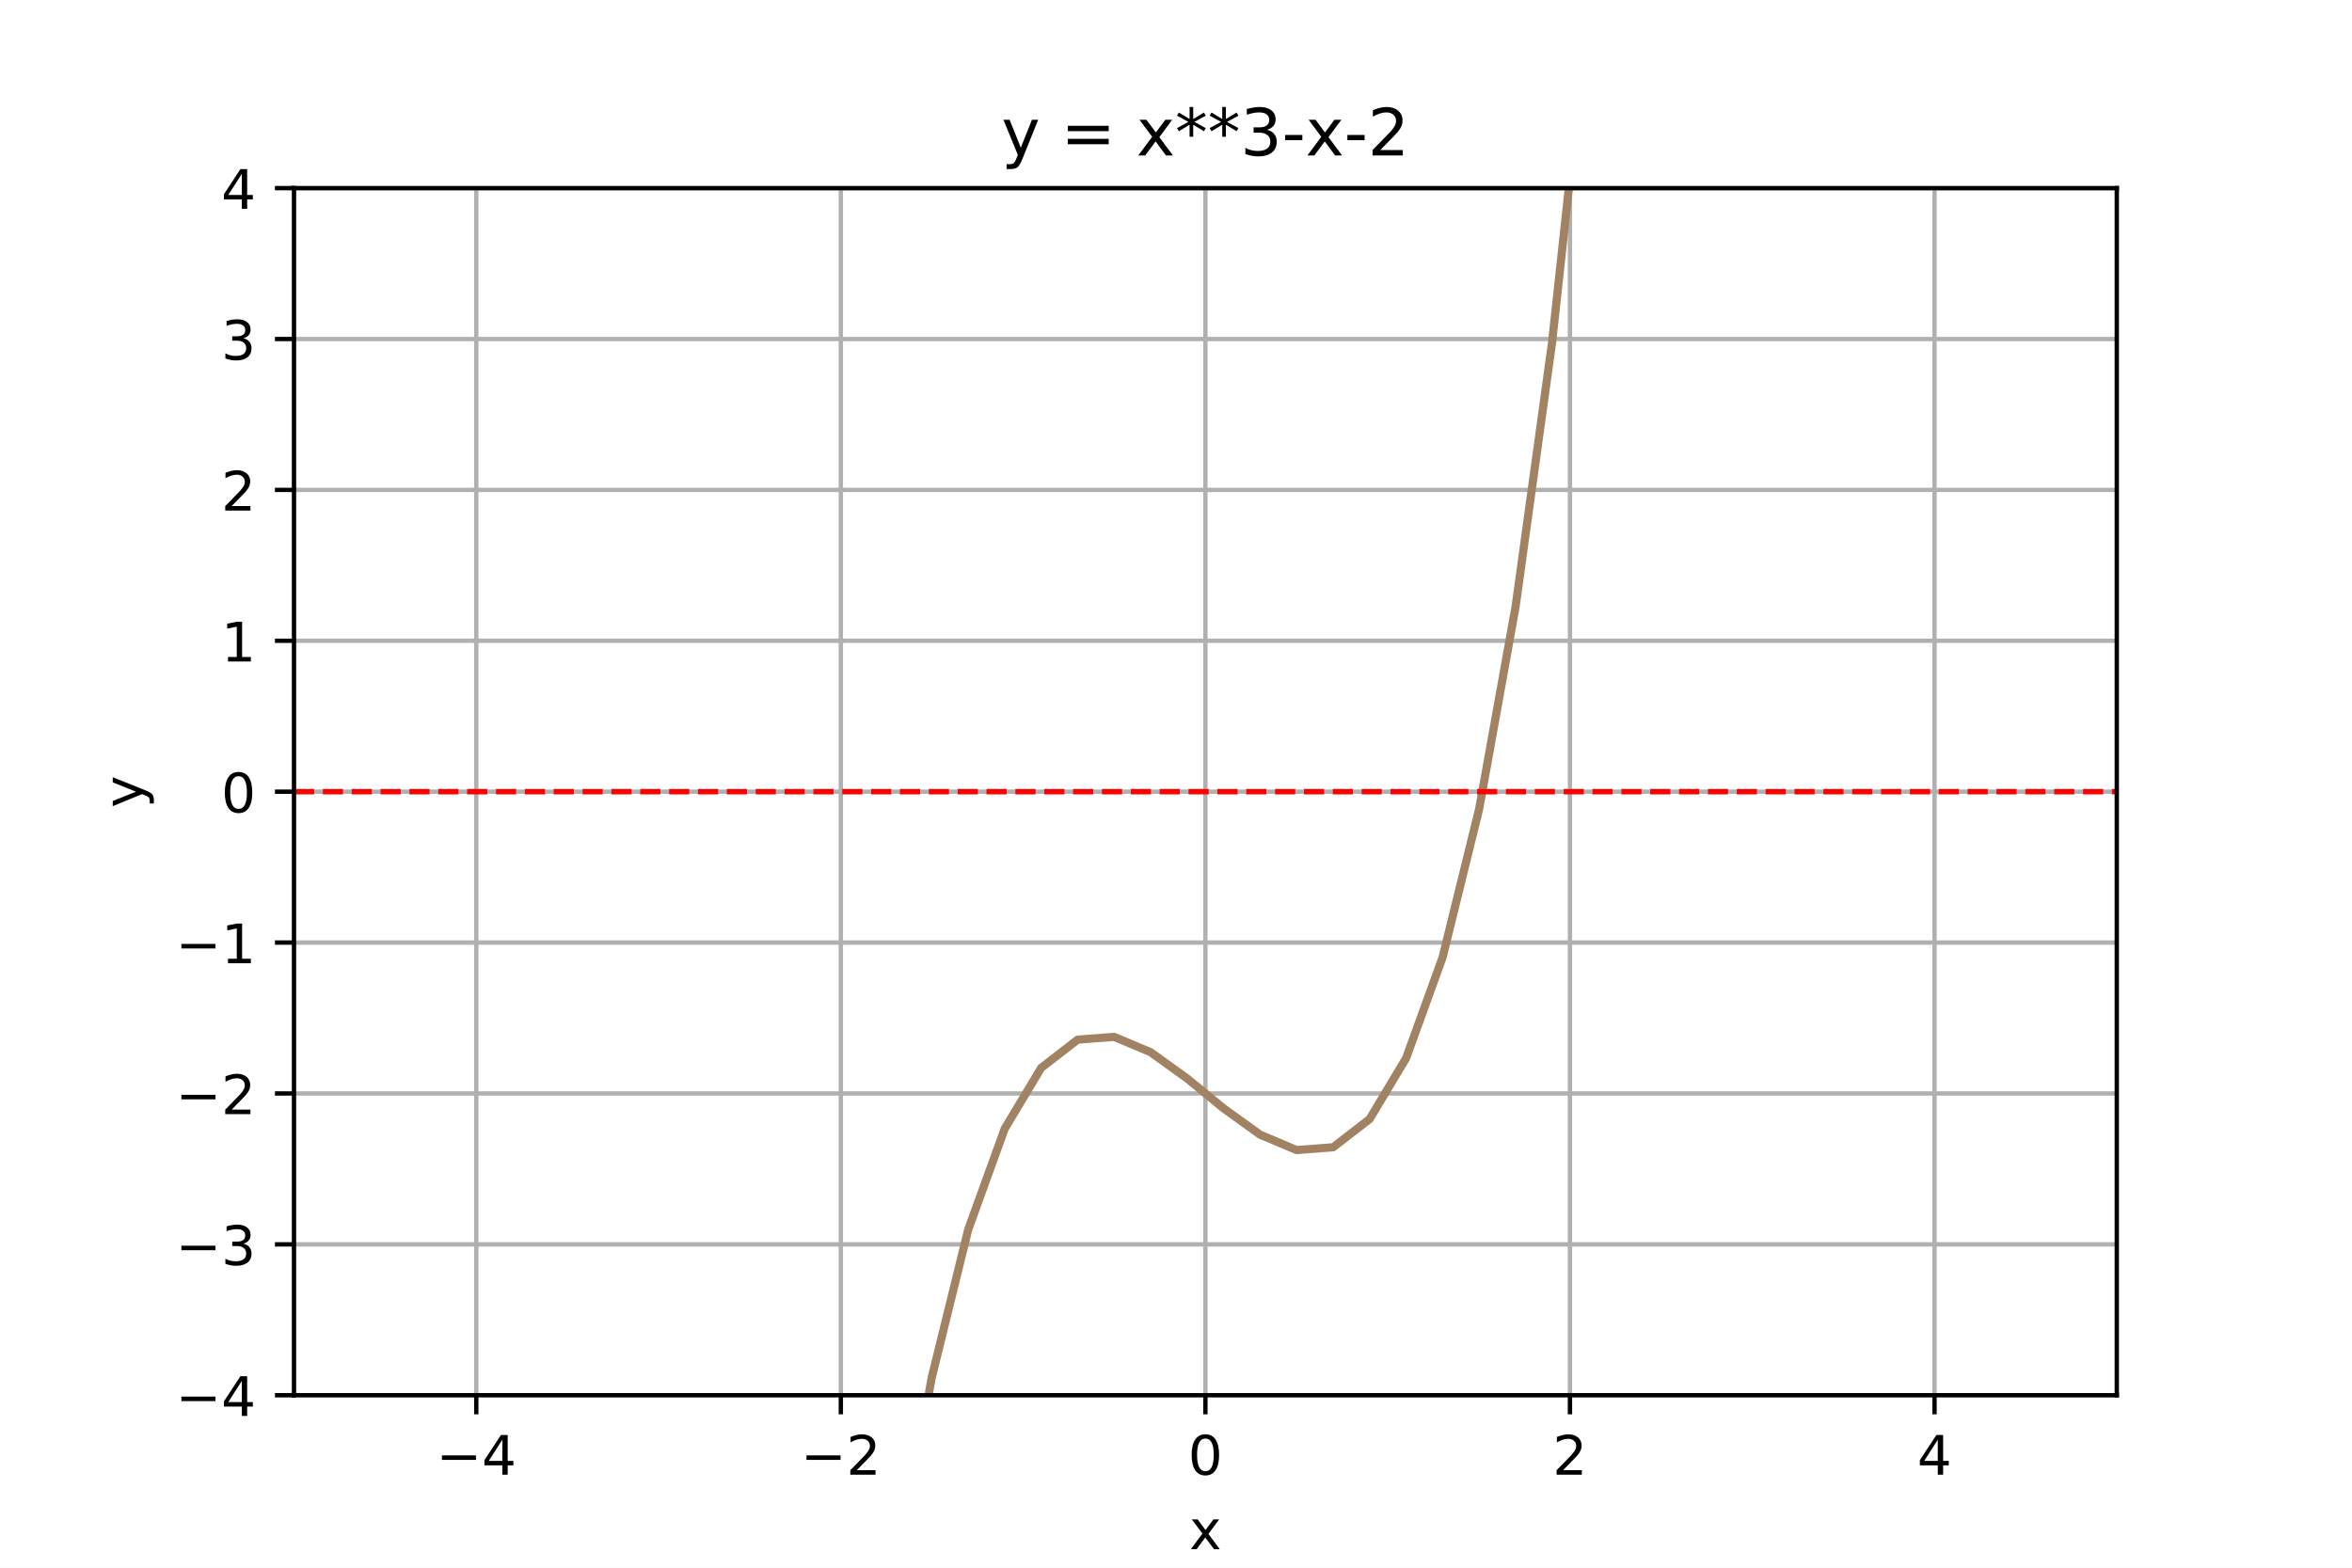
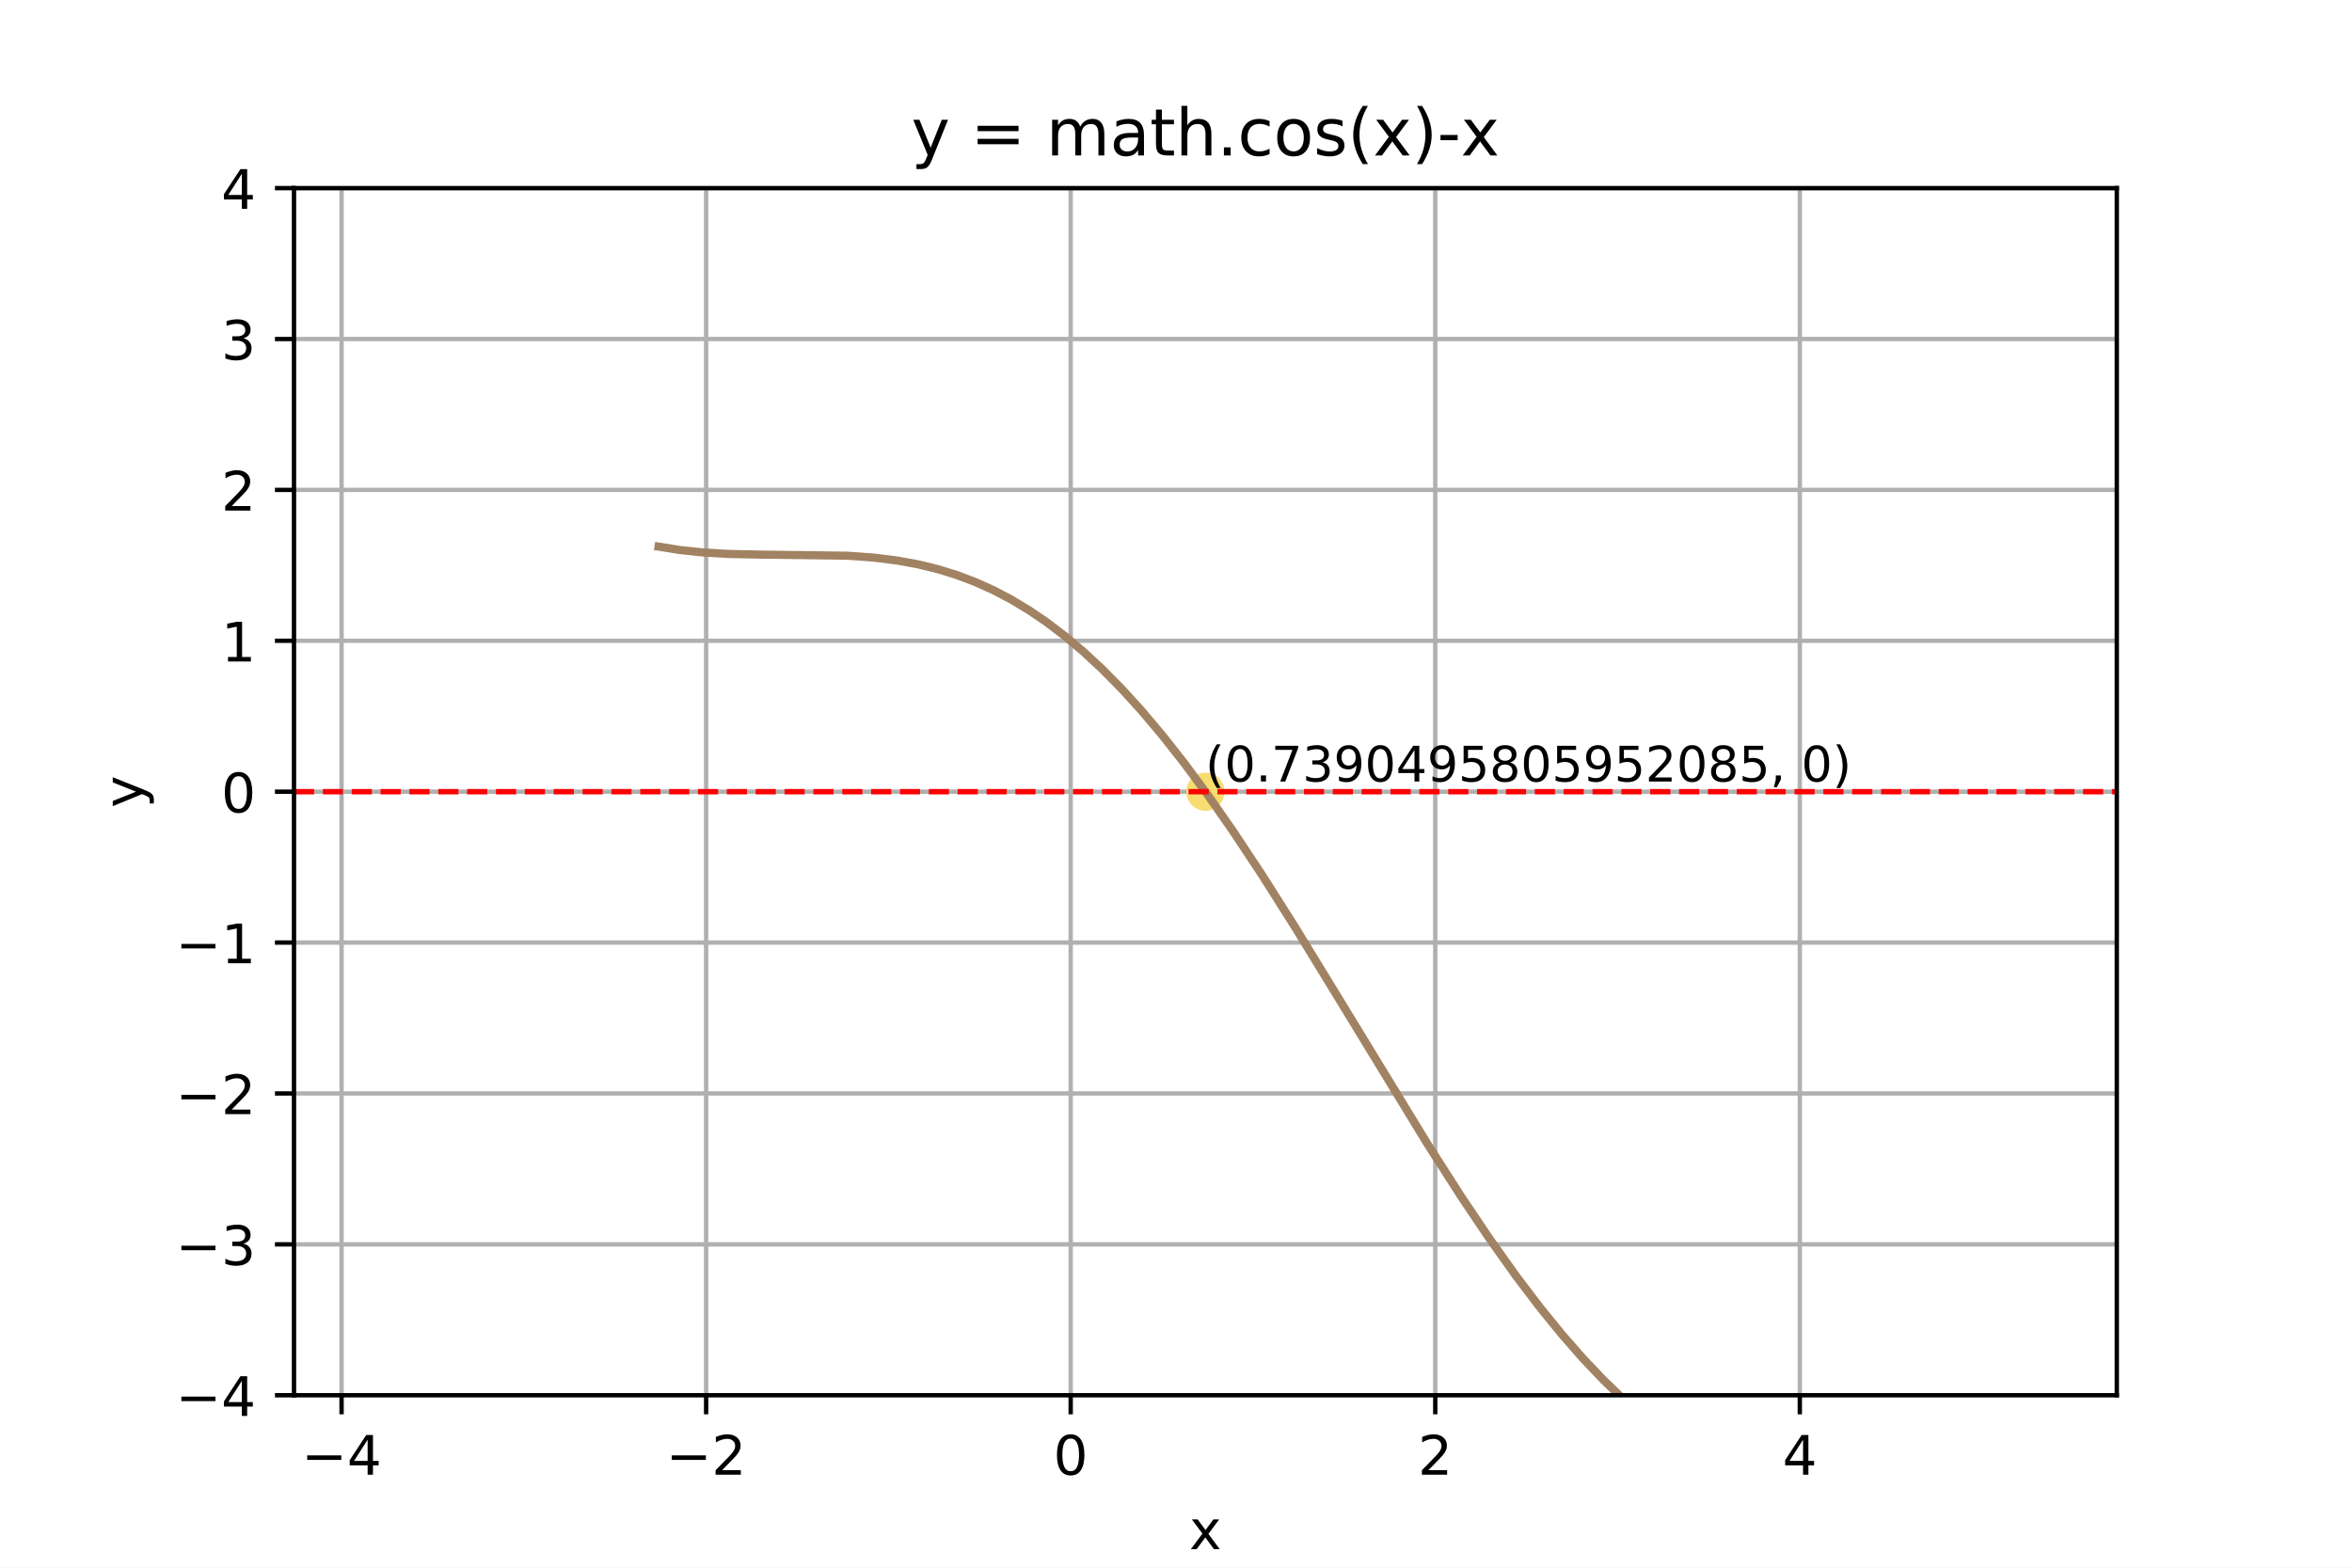
<svg xmlns="http://www.w3.org/2000/svg" xmlns:xlink="http://www.w3.org/1999/xlink" width="432pt" height="288pt" viewBox="0 0 432 288" version="1.1">
  <defs>
    <style type="text/css">*{stroke-linejoin: round; stroke-linecap: butt}</style>
  </defs>
  <g id="figure_1">
    <g id="patch_1">
      <path d="M 0 288  L 432 288  L 432 0  L 0 0  z " style="fill: #ffffff" />
    </g>
    <g id="axes_1">
      <g id="patch_2">
        <path d="M 54 256.32  L 388.8 256.32  L 388.8 34.56  L 54 34.56  z " style="fill: #ffffff" />
      </g>
      <g id="matplotlib.axis_1">
        <g id="xtick_1">
          <g id="line2d_1">
-             <path d="M 87.48 256.32  L 87.48 34.56  " clip-path="url(#p48212d14a5)" style="fill: none; stroke: #b0b0b0; stroke-width: 0.8; stroke-linecap: square" />
+             <path d="M 62.737 256.32  L 62.737 34.56  " clip-path="url(#p28d08a6331)" style="fill: none; stroke: #b0b0b0; stroke-width: 0.8; stroke-linecap: square" />
          </g>
          <g id="line2d_2">
            <defs>
-               <path id="mf73589504a" d="M 0 0  L 0 3.5  " style="stroke: #000000; stroke-width: 0.8" />
+               <path id="m7d664c607e" d="M 0 0  L 0 3.5  " style="stroke: #000000; stroke-width: 0.8" />
            </defs>
            <g>
-               <use xlink:href="#mf73589504a" x="87.48" y="256.32" style="stroke: #000000; stroke-width: 0.8" />
+               <use xlink:href="#m7d664c607e" x="62.737" y="256.32" style="stroke: #000000; stroke-width: 0.8" />
            </g>
          </g>
          <g id="text_1">
-             <g transform="translate(80.10891 270.9184) scale(0.1 -0.1)">
+             <g transform="translate(55.36553 270.9184) scale(0.1 -0.1)">
              <defs>
                <path id="DejaVuSans-2212" d="M 678 2272  L 4684 2272  L 4684 1741  L 678 1741  L 678 2272  z " transform="scale(0.015625)" />
                <path id="DejaVuSans-34" d="M 2419 4116  L 825 1625  L 2419 1625  L 2419 4116  z M 2253 4666  L 3047 4666  L 3047 1625  L 3713 1625  L 3713 1100  L 3047 1100  L 3047 0  L 2419 0  L 2419 1100  L 313 1100  L 313 1709  L 2253 4666  z " transform="scale(0.015625)" />
              </defs>
              <use xlink:href="#DejaVuSans-2212" />
              <use xlink:href="#DejaVuSans-34" x="83.789" />
            </g>
          </g>
        </g>
        <g id="xtick_2">
          <g id="line2d_3">
-             <path d="M 154.44 256.32  L 154.44 34.56  " clip-path="url(#p48212d14a5)" style="fill: none; stroke: #b0b0b0; stroke-width: 0.8; stroke-linecap: square" />
+             <path d="M 129.697 256.32  L 129.697 34.56  " clip-path="url(#p28d08a6331)" style="fill: none; stroke: #b0b0b0; stroke-width: 0.8; stroke-linecap: square" />
          </g>
          <g id="line2d_4">
            <g>
-               <use xlink:href="#mf73589504a" x="154.44" y="256.32" style="stroke: #000000; stroke-width: 0.8" />
+               <use xlink:href="#m7d664c607e" x="129.697" y="256.32" style="stroke: #000000; stroke-width: 0.8" />
            </g>
          </g>
          <g id="text_2">
-             <g transform="translate(147.0689 270.9184) scale(0.1 -0.1)">
+             <g transform="translate(122.3255 270.9184) scale(0.1 -0.1)">
              <defs>
                <path id="DejaVuSans-32" d="M 1228 531  L 3431 531  L 3431 0  L 469 0  L 469 531  Q 828 903 1448 1529  Q 2069 2156 2228 2338  Q 2531 2678 2651 2914  Q 2772 3150 2772 3378  Q 2772 3750 2511 3984  Q 2250 4219 1831 4219  Q 1534 4219 1204 4116  Q 875 4013 500 3803  L 500 4441  Q 881 4594 1212 4672  Q 1544 4750 1819 4750  Q 2544 4750 2975 4387  Q 3406 4025 3406 3419  Q 3406 3131 3298 2873  Q 3191 2616 2906 2266  Q 2828 2175 2409 1742  Q 1991 1309 1228 531  z " transform="scale(0.015625)" />
              </defs>
              <use xlink:href="#DejaVuSans-2212" />
              <use xlink:href="#DejaVuSans-32" x="83.789" />
            </g>
          </g>
        </g>
        <g id="xtick_3">
          <g id="line2d_5">
-             <path d="M 221.4 256.32  L 221.4 34.56  " clip-path="url(#p48212d14a5)" style="fill: none; stroke: #b0b0b0; stroke-width: 0.8; stroke-linecap: square" />
+             <path d="M 196.657 256.32  L 196.657 34.56  " clip-path="url(#p28d08a6331)" style="fill: none; stroke: #b0b0b0; stroke-width: 0.8; stroke-linecap: square" />
          </g>
          <g id="line2d_6">
            <g>
-               <use xlink:href="#mf73589504a" x="221.4" y="256.32" style="stroke: #000000; stroke-width: 0.8" />
+               <use xlink:href="#m7d664c607e" x="196.657" y="256.32" style="stroke: #000000; stroke-width: 0.8" />
            </g>
          </g>
          <g id="text_3">
-             <g transform="translate(218.2188 270.9184) scale(0.1 -0.1)">
+             <g transform="translate(193.4754 270.9184) scale(0.1 -0.1)">
              <defs>
                <path id="DejaVuSans-30" d="M 2034 4250  Q 1547 4250 1301 3770  Q 1056 3291 1056 2328  Q 1056 1369 1301 889  Q 1547 409 2034 409  Q 2525 409 2770 889  Q 3016 1369 3016 2328  Q 3016 3291 2770 3770  Q 2525 4250 2034 4250  z M 2034 4750  Q 2819 4750 3233 4129  Q 3647 3509 3647 2328  Q 3647 1150 3233 529  Q 2819 -91 2034 -91  Q 1250 -91 836 529  Q 422 1150 422 2328  Q 422 3509 836 4129  Q 1250 4750 2034 4750  z " transform="scale(0.015625)" />
              </defs>
              <use xlink:href="#DejaVuSans-30" />
            </g>
          </g>
        </g>
        <g id="xtick_4">
          <g id="line2d_7">
-             <path d="M 288.36 256.32  L 288.36 34.56  " clip-path="url(#p48212d14a5)" style="fill: none; stroke: #b0b0b0; stroke-width: 0.8; stroke-linecap: square" />
+             <path d="M 263.617 256.32  L 263.617 34.56  " clip-path="url(#p28d08a6331)" style="fill: none; stroke: #b0b0b0; stroke-width: 0.8; stroke-linecap: square" />
          </g>
          <g id="line2d_8">
            <g>
-               <use xlink:href="#mf73589504a" x="288.36" y="256.32" style="stroke: #000000; stroke-width: 0.8" />
+               <use xlink:href="#m7d664c607e" x="263.617" y="256.32" style="stroke: #000000; stroke-width: 0.8" />
            </g>
          </g>
          <g id="text_4">
-             <g transform="translate(285.1787 270.9184) scale(0.1 -0.1)">
+             <g transform="translate(260.4354 270.9184) scale(0.1 -0.1)">
              <use xlink:href="#DejaVuSans-32" />
            </g>
          </g>
        </g>
        <g id="xtick_5">
          <g id="line2d_9">
-             <path d="M 355.32 256.32  L 355.32 34.56  " clip-path="url(#p48212d14a5)" style="fill: none; stroke: #b0b0b0; stroke-width: 0.8; stroke-linecap: square" />
+             <path d="M 330.577 256.32  L 330.577 34.56  " clip-path="url(#p28d08a6331)" style="fill: none; stroke: #b0b0b0; stroke-width: 0.8; stroke-linecap: square" />
          </g>
          <g id="line2d_10">
            <g>
-               <use xlink:href="#mf73589504a" x="355.32" y="256.32" style="stroke: #000000; stroke-width: 0.8" />
+               <use xlink:href="#m7d664c607e" x="330.577" y="256.32" style="stroke: #000000; stroke-width: 0.8" />
            </g>
          </g>
          <g id="text_5">
-             <g transform="translate(352.1388 270.9184) scale(0.1 -0.1)">
+             <g transform="translate(327.3954 270.9184) scale(0.1 -0.1)">
              <use xlink:href="#DejaVuSans-34" />
            </g>
          </g>
        </g>
        <g id="text_6">
          <g transform="translate(218.4406 284.5966) scale(0.1 -0.1)">
            <defs>
              <path id="DejaVuSans-78" d="M 3513 3500  L 2247 1797  L 3578 0  L 2900 0  L 1881 1375  L 863 0  L 184 0  L 1544 1831  L 300 3500  L 978 3500  L 1906 2253  L 2834 3500  L 3513 3500  z " transform="scale(0.015625)" />
            </defs>
            <use xlink:href="#DejaVuSans-78" />
          </g>
        </g>
      </g>
      <g id="matplotlib.axis_2">
        <g id="ytick_1">
          <g id="line2d_11">
-             <path d="M 54 256.32  L 388.8 256.32  " clip-path="url(#p48212d14a5)" style="fill: none; stroke: #b0b0b0; stroke-width: 0.8; stroke-linecap: square" />
+             <path d="M 54 256.32  L 388.8 256.32  " clip-path="url(#p28d08a6331)" style="fill: none; stroke: #b0b0b0; stroke-width: 0.8; stroke-linecap: square" />
          </g>
          <g id="line2d_12">
            <defs>
-               <path id="mf4f5696eaa" d="M 0 0  L -3.5 0  " style="stroke: #000000; stroke-width: 0.8" />
+               <path id="m3fca5d7af9" d="M 0 0  L -3.5 0  " style="stroke: #000000; stroke-width: 0.8" />
            </defs>
            <g>
-               <use xlink:href="#mf4f5696eaa" x="54" y="256.32" style="stroke: #000000; stroke-width: 0.8" />
+               <use xlink:href="#m3fca5d7af9" x="54" y="256.32" style="stroke: #000000; stroke-width: 0.8" />
            </g>
          </g>
          <g id="text_7">
            <g transform="translate(32.25781 260.1192) scale(0.1 -0.1)">
              <use xlink:href="#DejaVuSans-2212" />
              <use xlink:href="#DejaVuSans-34" x="83.789" />
            </g>
          </g>
        </g>
        <g id="ytick_2">
          <g id="line2d_13">
-             <path d="M 54 228.6  L 388.8 228.6  " clip-path="url(#p48212d14a5)" style="fill: none; stroke: #b0b0b0; stroke-width: 0.8; stroke-linecap: square" />
+             <path d="M 54 228.6  L 388.8 228.6  " clip-path="url(#p28d08a6331)" style="fill: none; stroke: #b0b0b0; stroke-width: 0.8; stroke-linecap: square" />
          </g>
          <g id="line2d_14">
            <g>
-               <use xlink:href="#mf4f5696eaa" x="54" y="228.6" style="stroke: #000000; stroke-width: 0.8" />
+               <use xlink:href="#m3fca5d7af9" x="54" y="228.6" style="stroke: #000000; stroke-width: 0.8" />
            </g>
          </g>
          <g id="text_8">
            <g transform="translate(32.25781 232.3992) scale(0.1 -0.1)">
              <defs>
                <path id="DejaVuSans-33" d="M 2597 2516  Q 3050 2419 3304 2112  Q 3559 1806 3559 1356  Q 3559 666 3084 287  Q 2609 -91 1734 -91  Q 1441 -91 1130 -33  Q 819 25 488 141  L 488 750  Q 750 597 1062 519  Q 1375 441 1716 441  Q 2309 441 2620 675  Q 2931 909 2931 1356  Q 2931 1769 2642 2001  Q 2353 2234 1838 2234  L 1294 2234  L 1294 2753  L 1863 2753  Q 2328 2753 2575 2939  Q 2822 3125 2822 3475  Q 2822 3834 2567 4026  Q 2313 4219 1838 4219  Q 1578 4219 1281 4162  Q 984 4106 628 3988  L 628 4550  Q 988 4650 1302 4700  Q 1616 4750 1894 4750  Q 2613 4750 3031 4423  Q 3450 4097 3450 3541  Q 3450 3153 3228 2886  Q 3006 2619 2597 2516  z " transform="scale(0.015625)" />
              </defs>
              <use xlink:href="#DejaVuSans-2212" />
              <use xlink:href="#DejaVuSans-33" x="83.789" />
            </g>
          </g>
        </g>
        <g id="ytick_3">
          <g id="line2d_15">
-             <path d="M 54 200.88  L 388.8 200.88  " clip-path="url(#p48212d14a5)" style="fill: none; stroke: #b0b0b0; stroke-width: 0.8; stroke-linecap: square" />
+             <path d="M 54 200.88  L 388.8 200.88  " clip-path="url(#p28d08a6331)" style="fill: none; stroke: #b0b0b0; stroke-width: 0.8; stroke-linecap: square" />
          </g>
          <g id="line2d_16">
            <g>
-               <use xlink:href="#mf4f5696eaa" x="54" y="200.88" style="stroke: #000000; stroke-width: 0.8" />
+               <use xlink:href="#m3fca5d7af9" x="54" y="200.88" style="stroke: #000000; stroke-width: 0.8" />
            </g>
          </g>
          <g id="text_9">
            <g transform="translate(32.25781 204.6792) scale(0.1 -0.1)">
              <use xlink:href="#DejaVuSans-2212" />
              <use xlink:href="#DejaVuSans-32" x="83.789" />
            </g>
          </g>
        </g>
        <g id="ytick_4">
          <g id="line2d_17">
-             <path d="M 54 173.16  L 388.8 173.16  " clip-path="url(#p48212d14a5)" style="fill: none; stroke: #b0b0b0; stroke-width: 0.8; stroke-linecap: square" />
+             <path d="M 54 173.16  L 388.8 173.16  " clip-path="url(#p28d08a6331)" style="fill: none; stroke: #b0b0b0; stroke-width: 0.8; stroke-linecap: square" />
          </g>
          <g id="line2d_18">
            <g>
-               <use xlink:href="#mf4f5696eaa" x="54" y="173.16" style="stroke: #000000; stroke-width: 0.8" />
+               <use xlink:href="#m3fca5d7af9" x="54" y="173.16" style="stroke: #000000; stroke-width: 0.8" />
            </g>
          </g>
          <g id="text_10">
            <g transform="translate(32.25781 176.9592) scale(0.1 -0.1)">
              <defs>
                <path id="DejaVuSans-31" d="M 794 531  L 1825 531  L 1825 4091  L 703 3866  L 703 4441  L 1819 4666  L 2450 4666  L 2450 531  L 3481 531  L 3481 0  L 794 0  L 794 531  z " transform="scale(0.015625)" />
              </defs>
              <use xlink:href="#DejaVuSans-2212" />
              <use xlink:href="#DejaVuSans-31" x="83.789" />
            </g>
          </g>
        </g>
        <g id="ytick_5">
          <g id="line2d_19">
-             <path d="M 54 145.44  L 388.8 145.44  " clip-path="url(#p48212d14a5)" style="fill: none; stroke: #b0b0b0; stroke-width: 0.8; stroke-linecap: square" />
+             <path d="M 54 145.44  L 388.8 145.44  " clip-path="url(#p28d08a6331)" style="fill: none; stroke: #b0b0b0; stroke-width: 0.8; stroke-linecap: square" />
          </g>
          <g id="line2d_20">
            <g>
-               <use xlink:href="#mf4f5696eaa" x="54" y="145.44" style="stroke: #000000; stroke-width: 0.8" />
+               <use xlink:href="#m3fca5d7af9" x="54" y="145.44" style="stroke: #000000; stroke-width: 0.8" />
            </g>
          </g>
          <g id="text_11">
            <g transform="translate(40.6375 149.2392) scale(0.1 -0.1)">
              <use xlink:href="#DejaVuSans-30" />
            </g>
          </g>
        </g>
        <g id="ytick_6">
          <g id="line2d_21">
-             <path d="M 54 117.72  L 388.8 117.72  " clip-path="url(#p48212d14a5)" style="fill: none; stroke: #b0b0b0; stroke-width: 0.8; stroke-linecap: square" />
+             <path d="M 54 117.72  L 388.8 117.72  " clip-path="url(#p28d08a6331)" style="fill: none; stroke: #b0b0b0; stroke-width: 0.8; stroke-linecap: square" />
          </g>
          <g id="line2d_22">
            <g>
-               <use xlink:href="#mf4f5696eaa" x="54" y="117.72" style="stroke: #000000; stroke-width: 0.8" />
+               <use xlink:href="#m3fca5d7af9" x="54" y="117.72" style="stroke: #000000; stroke-width: 0.8" />
            </g>
          </g>
          <g id="text_12">
            <g transform="translate(40.6375 121.5192) scale(0.1 -0.1)">
              <use xlink:href="#DejaVuSans-31" />
            </g>
          </g>
        </g>
        <g id="ytick_7">
          <g id="line2d_23">
-             <path d="M 54 90  L 388.8 90  " clip-path="url(#p48212d14a5)" style="fill: none; stroke: #b0b0b0; stroke-width: 0.8; stroke-linecap: square" />
+             <path d="M 54 90  L 388.8 90  " clip-path="url(#p28d08a6331)" style="fill: none; stroke: #b0b0b0; stroke-width: 0.8; stroke-linecap: square" />
          </g>
          <g id="line2d_24">
            <g>
-               <use xlink:href="#mf4f5696eaa" x="54" y="90" style="stroke: #000000; stroke-width: 0.8" />
+               <use xlink:href="#m3fca5d7af9" x="54" y="90" style="stroke: #000000; stroke-width: 0.8" />
            </g>
          </g>
          <g id="text_13">
            <g transform="translate(40.6375 93.79922) scale(0.1 -0.1)">
              <use xlink:href="#DejaVuSans-32" />
            </g>
          </g>
        </g>
        <g id="ytick_8">
          <g id="line2d_25">
-             <path d="M 54 62.28  L 388.8 62.28  " clip-path="url(#p48212d14a5)" style="fill: none; stroke: #b0b0b0; stroke-width: 0.8; stroke-linecap: square" />
+             <path d="M 54 62.28  L 388.8 62.28  " clip-path="url(#p28d08a6331)" style="fill: none; stroke: #b0b0b0; stroke-width: 0.8; stroke-linecap: square" />
          </g>
          <g id="line2d_26">
            <g>
-               <use xlink:href="#mf4f5696eaa" x="54" y="62.28" style="stroke: #000000; stroke-width: 0.8" />
+               <use xlink:href="#m3fca5d7af9" x="54" y="62.28" style="stroke: #000000; stroke-width: 0.8" />
            </g>
          </g>
          <g id="text_14">
            <g transform="translate(40.6375 66.07922) scale(0.1 -0.1)">
              <use xlink:href="#DejaVuSans-33" />
            </g>
          </g>
        </g>
        <g id="ytick_9">
          <g id="line2d_27">
-             <path d="M 54 34.56  L 388.8 34.56  " clip-path="url(#p48212d14a5)" style="fill: none; stroke: #b0b0b0; stroke-width: 0.8; stroke-linecap: square" />
+             <path d="M 54 34.56  L 388.8 34.56  " clip-path="url(#p28d08a6331)" style="fill: none; stroke: #b0b0b0; stroke-width: 0.8; stroke-linecap: square" />
          </g>
          <g id="line2d_28">
            <g>
-               <use xlink:href="#mf4f5696eaa" x="54" y="34.56" style="stroke: #000000; stroke-width: 0.8" />
+               <use xlink:href="#m3fca5d7af9" x="54" y="34.56" style="stroke: #000000; stroke-width: 0.8" />
            </g>
          </g>
          <g id="text_15">
            <g transform="translate(40.6375 38.35922) scale(0.1 -0.1)">
              <use xlink:href="#DejaVuSans-34" />
            </g>
          </g>
        </g>
        <g id="text_16">
          <g transform="translate(26.17813 148.3994) rotate(-90) scale(0.1 -0.1)">
            <defs>
              <path id="DejaVuSans-79" d="M 2059 -325  Q 1816 -950 1584 -1140  Q 1353 -1331 966 -1331  L 506 -1331  L 506 -850  L 844 -850  Q 1081 -850 1212 -737  Q 1344 -625 1503 -206  L 1606 56  L 191 3500  L 800 3500  L 1894 763  L 2988 3500  L 3597 3500  L 2059 -325  z " transform="scale(0.015625)" />
            </defs>
            <use xlink:href="#DejaVuSans-79" />
          </g>
        </g>
      </g>
      <g id="line2d_29">
-         <path d="M 164.662 289  L 171.13 253.095  L 177.832 225.892  L 184.535 207.364  L 191.238 196.176  L 197.941 190.993  L 204.643 190.482  L 211.346 193.306  L 218.049 198.133  L 224.751 203.627  L 231.454 208.454  L 238.157 211.278  L 244.859 210.767  L 251.562 205.584  L 258.265 194.396  L 264.968 175.868  L 271.67 148.665  L 278.373 111.453  L 285.076 62.898  L 292.016 -1  L 292.016 -1  " clip-path="url(#p48212d14a5)" style="fill: none; stroke: #a18262; stroke-width: 1.5; stroke-linecap: square" />
+         <path d="M 221.4 145.44  " clip-path="url(#p28d08a6331)" style="fill: none; stroke: #f7dc6f; stroke-width: 1.5; stroke-linecap: square" />
+         <defs>
+           <path id="m6fcf3dc824" d="M 0 3  C 0.796 3 1.559 2.684 2.121 2.121  C 2.684 1.559 3 0.796 3 0  C 3 -0.796 2.684 -1.559 2.121 -2.121  C 1.559 -2.684 0.796 -3 0 -3  C -0.796 -3 -1.559 -2.684 -2.121 -2.121  C -2.684 -1.559 -3 -0.796 -3 0  C -3 0.796 -2.684 1.559 -2.121 2.121  C -1.559 2.684 -0.796 3 0 3  z " style="stroke: #f7dc6f" />
+         </defs>
+         <g clip-path="url(#p28d08a6331)">
+           <use xlink:href="#m6fcf3dc824" x="221.4" y="145.44" style="fill: #f7dc6f; stroke: #f7dc6f" />
+         </g>
      </g>
      <g id="line2d_30">
-         <path d="M 54 145.44  L 388.8 145.44  " clip-path="url(#p48212d14a5)" style="fill: none; stroke-dasharray: 3.7,1.6; stroke-dashoffset: 0; stroke: #ff0000" />
+         <path d="M 120.96 100.415  L 124.781 101.029  L 129.003 101.481  L 133.829 101.766  L 139.862 101.888  L 155.747 102.093  L 160.573 102.445  L 164.796 102.973  L 168.616 103.671  L 172.236 104.554  L 175.654 105.609  L 179.072 106.897  L 182.491 108.436  L 185.708 110.124  L 188.925 112.055  L 192.143 114.234  L 195.561 116.828  L 198.979 119.71  L 202.398 122.88  L 206.017 126.547  L 209.637 130.524  L 213.457 135.048  L 217.479 140.15  L 221.903 146.137  L 226.528 152.772  L 231.756 160.668  L 237.788 170.192  L 246.032 183.664  L 262.119 210.037  L 268.352 219.775  L 273.581 227.549  L 278.406 234.33  L 282.83 240.16  L 286.852 245.107  L 290.672 249.474  L 294.493 253.5  L 298.112 256.99  L 301.531 259.99  L 304.949 262.702  L 308.368 265.126  L 311.786 267.267  L 315.204 269.132  L 318.623 270.731  L 321.84 272.004  L 321.84 272.004  " clip-path="url(#p28d08a6331)" style="fill: none; stroke: #a18262; stroke-width: 1.5; stroke-linecap: square" />
+       </g>
+       <g id="line2d_31">
+         <path d="M 54 145.44  L 388.8 145.44  " clip-path="url(#p28d08a6331)" style="fill: none; stroke-dasharray: 3.7,1.6; stroke-dashoffset: 0; stroke: #ff0000" />
      </g>
      <g id="patch_3">
        <path d="M 54 256.32  L 54 34.56  " style="fill: none; stroke: #000000; stroke-width: 0.8; stroke-linejoin: miter; stroke-linecap: square" />
      </g>
      <g id="patch_4">
        <path d="M 388.8 256.32  L 388.8 34.56  " style="fill: none; stroke: #000000; stroke-width: 0.8; stroke-linejoin: miter; stroke-linecap: square" />
      </g>
      <g id="patch_5">
        <path d="M 54 256.32  L 388.8 256.32  " style="fill: none; stroke: #000000; stroke-width: 0.8; stroke-linejoin: miter; stroke-linecap: square" />
      </g>
      <g id="patch_6">
        <path d="M 54 34.56  L 388.8 34.56  " style="fill: none; stroke: #000000; stroke-width: 0.8; stroke-linejoin: miter; stroke-linecap: square" />
      </g>
      <g id="text_17">
-         <g transform="translate(183.9403 28.56) scale(0.12 -0.12)">
+         <g transform="translate(221.4 143.5683) scale(0.09 -0.09)">
          <defs>
+             <path id="DejaVuSans-28" d="M 1984 4856  Q 1566 4138 1362 3434  Q 1159 2731 1159 2009  Q 1159 1288 1364 580  Q 1569 -128 1984 -844  L 1484 -844  Q 1016 -109 783 600  Q 550 1309 550 2009  Q 550 2706 781 3412  Q 1013 4119 1484 4856  L 1984 4856  z " transform="scale(0.015625)" />
+             <path id="DejaVuSans-2e" d="M 684 794  L 1344 794  L 1344 0  L 684 0  L 684 794  z " transform="scale(0.015625)" />
+             <path id="DejaVuSans-37" d="M 525 4666  L 3525 4666  L 3525 4397  L 1831 0  L 1172 0  L 2766 4134  L 525 4134  L 525 4666  z " transform="scale(0.015625)" />
+             <path id="DejaVuSans-39" d="M 703 97  L 703 672  Q 941 559 1184 500  Q 1428 441 1663 441  Q 2288 441 2617 861  Q 2947 1281 2994 2138  Q 2813 1869 2534 1725  Q 2256 1581 1919 1581  Q 1219 1581 811 2004  Q 403 2428 403 3163  Q 403 3881 828 4315  Q 1253 4750 1959 4750  Q 2769 4750 3195 4129  Q 3622 3509 3622 2328  Q 3622 1225 3098 567  Q 2575 -91 1691 -91  Q 1453 -91 1209 -44  Q 966 3 703 97  z M 1959 2075  Q 2384 2075 2632 2365  Q 2881 2656 2881 3163  Q 2881 3666 2632 3958  Q 2384 4250 1959 4250  Q 1534 4250 1286 3958  Q 1038 3666 1038 3163  Q 1038 2656 1286 2365  Q 1534 2075 1959 2075  z " transform="scale(0.015625)" />
+             <path id="DejaVuSans-35" d="M 691 4666  L 3169 4666  L 3169 4134  L 1269 4134  L 1269 2991  Q 1406 3038 1543 3061  Q 1681 3084 1819 3084  Q 2600 3084 3056 2656  Q 3513 2228 3513 1497  Q 3513 744 3044 326  Q 2575 -91 1722 -91  Q 1428 -91 1123 -41  Q 819 9 494 109  L 494 744  Q 775 591 1075 516  Q 1375 441 1709 441  Q 2250 441 2565 725  Q 2881 1009 2881 1497  Q 2881 1984 2565 2268  Q 2250 2553 1709 2553  Q 1456 2553 1204 2497  Q 953 2441 691 2322  L 691 4666  z " transform="scale(0.015625)" />
+             <path id="DejaVuSans-38" d="M 2034 2216  Q 1584 2216 1326 1975  Q 1069 1734 1069 1313  Q 1069 891 1326 650  Q 1584 409 2034 409  Q 2484 409 2743 651  Q 3003 894 3003 1313  Q 3003 1734 2745 1975  Q 2488 2216 2034 2216  z M 1403 2484  Q 997 2584 770 2862  Q 544 3141 544 3541  Q 544 4100 942 4425  Q 1341 4750 2034 4750  Q 2731 4750 3128 4425  Q 3525 4100 3525 3541  Q 3525 3141 3298 2862  Q 3072 2584 2669 2484  Q 3125 2378 3379 2068  Q 3634 1759 3634 1313  Q 3634 634 3220 271  Q 2806 -91 2034 -91  Q 1263 -91 848 271  Q 434 634 434 1313  Q 434 1759 690 2068  Q 947 2378 1403 2484  z M 1172 3481  Q 1172 3119 1398 2916  Q 1625 2713 2034 2713  Q 2441 2713 2670 2916  Q 2900 3119 2900 3481  Q 2900 3844 2670 4047  Q 2441 4250 2034 4250  Q 1625 4250 1398 4047  Q 1172 3844 1172 3481  z " transform="scale(0.015625)" />
+             <path id="DejaVuSans-2c" d="M 750 794  L 1409 794  L 1409 256  L 897 -744  L 494 -744  L 750 256  L 750 794  z " transform="scale(0.015625)" />
            <path id="DejaVuSans-20" transform="scale(0.015625)" />
+             <path id="DejaVuSans-29" d="M 513 4856  L 1013 4856  Q 1481 4119 1714 3412  Q 1947 2706 1947 2009  Q 1947 1309 1714 600  Q 1481 -109 1013 -844  L 513 -844  Q 928 -128 1133 580  Q 1338 1288 1338 2009  Q 1338 2731 1133 3434  Q 928 4138 513 4856  z " transform="scale(0.015625)" />
+           </defs>
+           <use xlink:href="#DejaVuSans-28" />
+           <use xlink:href="#DejaVuSans-30" x="39.014" />
+           <use xlink:href="#DejaVuSans-2e" x="102.637" />
+           <use xlink:href="#DejaVuSans-37" x="134.424" />
+           <use xlink:href="#DejaVuSans-33" x="198.047" />
+           <use xlink:href="#DejaVuSans-39" x="261.67" />
+           <use xlink:href="#DejaVuSans-30" x="325.293" />
+           <use xlink:href="#DejaVuSans-34" x="388.916" />
+           <use xlink:href="#DejaVuSans-39" x="452.539" />
+           <use xlink:href="#DejaVuSans-35" x="516.162" />
+           <use xlink:href="#DejaVuSans-38" x="579.785" />
+           <use xlink:href="#DejaVuSans-30" x="643.408" />
+           <use xlink:href="#DejaVuSans-35" x="707.031" />
+           <use xlink:href="#DejaVuSans-39" x="770.654" />
+           <use xlink:href="#DejaVuSans-35" x="834.277" />
+           <use xlink:href="#DejaVuSans-32" x="897.9" />
+           <use xlink:href="#DejaVuSans-30" x="961.523" />
+           <use xlink:href="#DejaVuSans-38" x="1025.146" />
+           <use xlink:href="#DejaVuSans-35" x="1088.77" />
+           <use xlink:href="#DejaVuSans-2c" x="1152.393" />
+           <use xlink:href="#DejaVuSans-20" x="1184.18" />
+           <use xlink:href="#DejaVuSans-30" x="1215.967" />
+           <use xlink:href="#DejaVuSans-29" x="1279.59" />
+         </g>
+       </g>
+       <g id="text_18">
+         <g transform="translate(167.3794 28.56) scale(0.12 -0.12)">
+           <defs>
            <path id="DejaVuSans-3d" d="M 678 2906  L 4684 2906  L 4684 2381  L 678 2381  L 678 2906  z M 678 1631  L 4684 1631  L 4684 1100  L 678 1100  L 678 1631  z " transform="scale(0.015625)" />
-             <path id="DejaVuSans-2a" d="M 3009 3897  L 1888 3291  L 3009 2681  L 2828 2375  L 1778 3009  L 1778 1831  L 1422 1831  L 1422 3009  L 372 2375  L 191 2681  L 1313 3291  L 191 3897  L 372 4206  L 1422 3572  L 1422 4750  L 1778 4750  L 1778 3572  L 2828 4206  L 3009 3897  z " transform="scale(0.015625)" />
+             <path id="DejaVuSans-6d" d="M 3328 2828  Q 3544 3216 3844 3400  Q 4144 3584 4550 3584  Q 5097 3584 5394 3201  Q 5691 2819 5691 2113  L 5691 0  L 5113 0  L 5113 2094  Q 5113 2597 4934 2840  Q 4756 3084 4391 3084  Q 3944 3084 3684 2787  Q 3425 2491 3425 1978  L 3425 0  L 2847 0  L 2847 2094  Q 2847 2600 2669 2842  Q 2491 3084 2119 3084  Q 1678 3084 1418 2786  Q 1159 2488 1159 1978  L 1159 0  L 581 0  L 581 3500  L 1159 3500  L 1159 2956  Q 1356 3278 1631 3431  Q 1906 3584 2284 3584  Q 2666 3584 2933 3390  Q 3200 3197 3328 2828  z " transform="scale(0.015625)" />
+             <path id="DejaVuSans-61" d="M 2194 1759  Q 1497 1759 1228 1600  Q 959 1441 959 1056  Q 959 750 1161 570  Q 1363 391 1709 391  Q 2188 391 2477 730  Q 2766 1069 2766 1631  L 2766 1759  L 2194 1759  z M 3341 1997  L 3341 0  L 2766 0  L 2766 531  Q 2569 213 2275 61  Q 1981 -91 1556 -91  Q 1019 -91 701 211  Q 384 513 384 1019  Q 384 1609 779 1909  Q 1175 2209 1959 2209  L 2766 2209  L 2766 2266  Q 2766 2663 2505 2880  Q 2244 3097 1772 3097  Q 1472 3097 1187 3025  Q 903 2953 641 2809  L 641 3341  Q 956 3463 1253 3523  Q 1550 3584 1831 3584  Q 2591 3584 2966 3190  Q 3341 2797 3341 1997  z " transform="scale(0.015625)" />
+             <path id="DejaVuSans-74" d="M 1172 4494  L 1172 3500  L 2356 3500  L 2356 3053  L 1172 3053  L 1172 1153  Q 1172 725 1289 603  Q 1406 481 1766 481  L 2356 481  L 2356 0  L 1766 0  Q 1100 0 847 248  Q 594 497 594 1153  L 594 3053  L 172 3053  L 172 3500  L 594 3500  L 594 4494  L 1172 4494  z " transform="scale(0.015625)" />
+             <path id="DejaVuSans-68" d="M 3513 2113  L 3513 0  L 2938 0  L 2938 2094  Q 2938 2591 2744 2837  Q 2550 3084 2163 3084  Q 1697 3084 1428 2787  Q 1159 2491 1159 1978  L 1159 0  L 581 0  L 581 4863  L 1159 4863  L 1159 2956  Q 1366 3272 1645 3428  Q 1925 3584 2291 3584  Q 2894 3584 3203 3211  Q 3513 2838 3513 2113  z " transform="scale(0.015625)" />
+             <path id="DejaVuSans-63" d="M 3122 3366  L 3122 2828  Q 2878 2963 2633 3030  Q 2388 3097 2138 3097  Q 1578 3097 1268 2742  Q 959 2388 959 1747  Q 959 1106 1268 751  Q 1578 397 2138 397  Q 2388 397 2633 464  Q 2878 531 3122 666  L 3122 134  Q 2881 22 2623 -34  Q 2366 -91 2075 -91  Q 1284 -91 818 406  Q 353 903 353 1747  Q 353 2603 823 3093  Q 1294 3584 2113 3584  Q 2378 3584 2631 3529  Q 2884 3475 3122 3366  z " transform="scale(0.015625)" />
+             <path id="DejaVuSans-6f" d="M 1959 3097  Q 1497 3097 1228 2736  Q 959 2375 959 1747  Q 959 1119 1226 758  Q 1494 397 1959 397  Q 2419 397 2687 759  Q 2956 1122 2956 1747  Q 2956 2369 2687 2733  Q 2419 3097 1959 3097  z M 1959 3584  Q 2709 3584 3137 3096  Q 3566 2609 3566 1747  Q 3566 888 3137 398  Q 2709 -91 1959 -91  Q 1206 -91 779 398  Q 353 888 353 1747  Q 353 2609 779 3096  Q 1206 3584 1959 3584  z " transform="scale(0.015625)" />
+             <path id="DejaVuSans-73" d="M 2834 3397  L 2834 2853  Q 2591 2978 2328 3040  Q 2066 3103 1784 3103  Q 1356 3103 1142 2972  Q 928 2841 928 2578  Q 928 2378 1081 2264  Q 1234 2150 1697 2047  L 1894 2003  Q 2506 1872 2764 1633  Q 3022 1394 3022 966  Q 3022 478 2636 193  Q 2250 -91 1575 -91  Q 1294 -91 989 -36  Q 684 19 347 128  L 347 722  Q 666 556 975 473  Q 1284 391 1588 391  Q 1994 391 2212 530  Q 2431 669 2431 922  Q 2431 1156 2273 1281  Q 2116 1406 1581 1522  L 1381 1569  Q 847 1681 609 1914  Q 372 2147 372 2553  Q 372 3047 722 3315  Q 1072 3584 1716 3584  Q 2034 3584 2315 3537  Q 2597 3491 2834 3397  z " transform="scale(0.015625)" />
            <path id="DejaVuSans-2d" d="M 313 2009  L 1997 2009  L 1997 1497  L 313 1497  L 313 2009  z " transform="scale(0.015625)" />
          </defs>
          <use xlink:href="#DejaVuSans-79" />
          <use xlink:href="#DejaVuSans-20" x="59.18" />
          <use xlink:href="#DejaVuSans-3d" x="90.967" />
          <use xlink:href="#DejaVuSans-20" x="174.756" />
-           <use xlink:href="#DejaVuSans-78" x="206.543" />
-           <use xlink:href="#DejaVuSans-2a" x="265.723" />
-           <use xlink:href="#DejaVuSans-2a" x="315.723" />
-           <use xlink:href="#DejaVuSans-33" x="365.723" />
-           <use xlink:href="#DejaVuSans-2d" x="429.346" />
-           <use xlink:href="#DejaVuSans-78" x="465.43" />
-           <use xlink:href="#DejaVuSans-2d" x="524.609" />
-           <use xlink:href="#DejaVuSans-32" x="560.693" />
+           <use xlink:href="#DejaVuSans-6d" x="206.543" />
+           <use xlink:href="#DejaVuSans-61" x="303.955" />
+           <use xlink:href="#DejaVuSans-74" x="365.234" />
+           <use xlink:href="#DejaVuSans-68" x="404.443" />
+           <use xlink:href="#DejaVuSans-2e" x="467.822" />
+           <use xlink:href="#DejaVuSans-63" x="499.609" />
+           <use xlink:href="#DejaVuSans-6f" x="554.59" />
+           <use xlink:href="#DejaVuSans-73" x="615.771" />
+           <use xlink:href="#DejaVuSans-28" x="667.871" />
+           <use xlink:href="#DejaVuSans-78" x="706.885" />
+           <use xlink:href="#DejaVuSans-29" x="766.064" />
+           <use xlink:href="#DejaVuSans-2d" x="805.078" />
+           <use xlink:href="#DejaVuSans-78" x="841.162" />
        </g>
      </g>
    </g>
  </g>
  <defs>
-     <clipPath id="p48212d14a5">
+     <clipPath id="p28d08a6331">
      <rect x="54" y="34.56" width="334.8" height="221.76" />
    </clipPath>
  </defs>
</svg>
